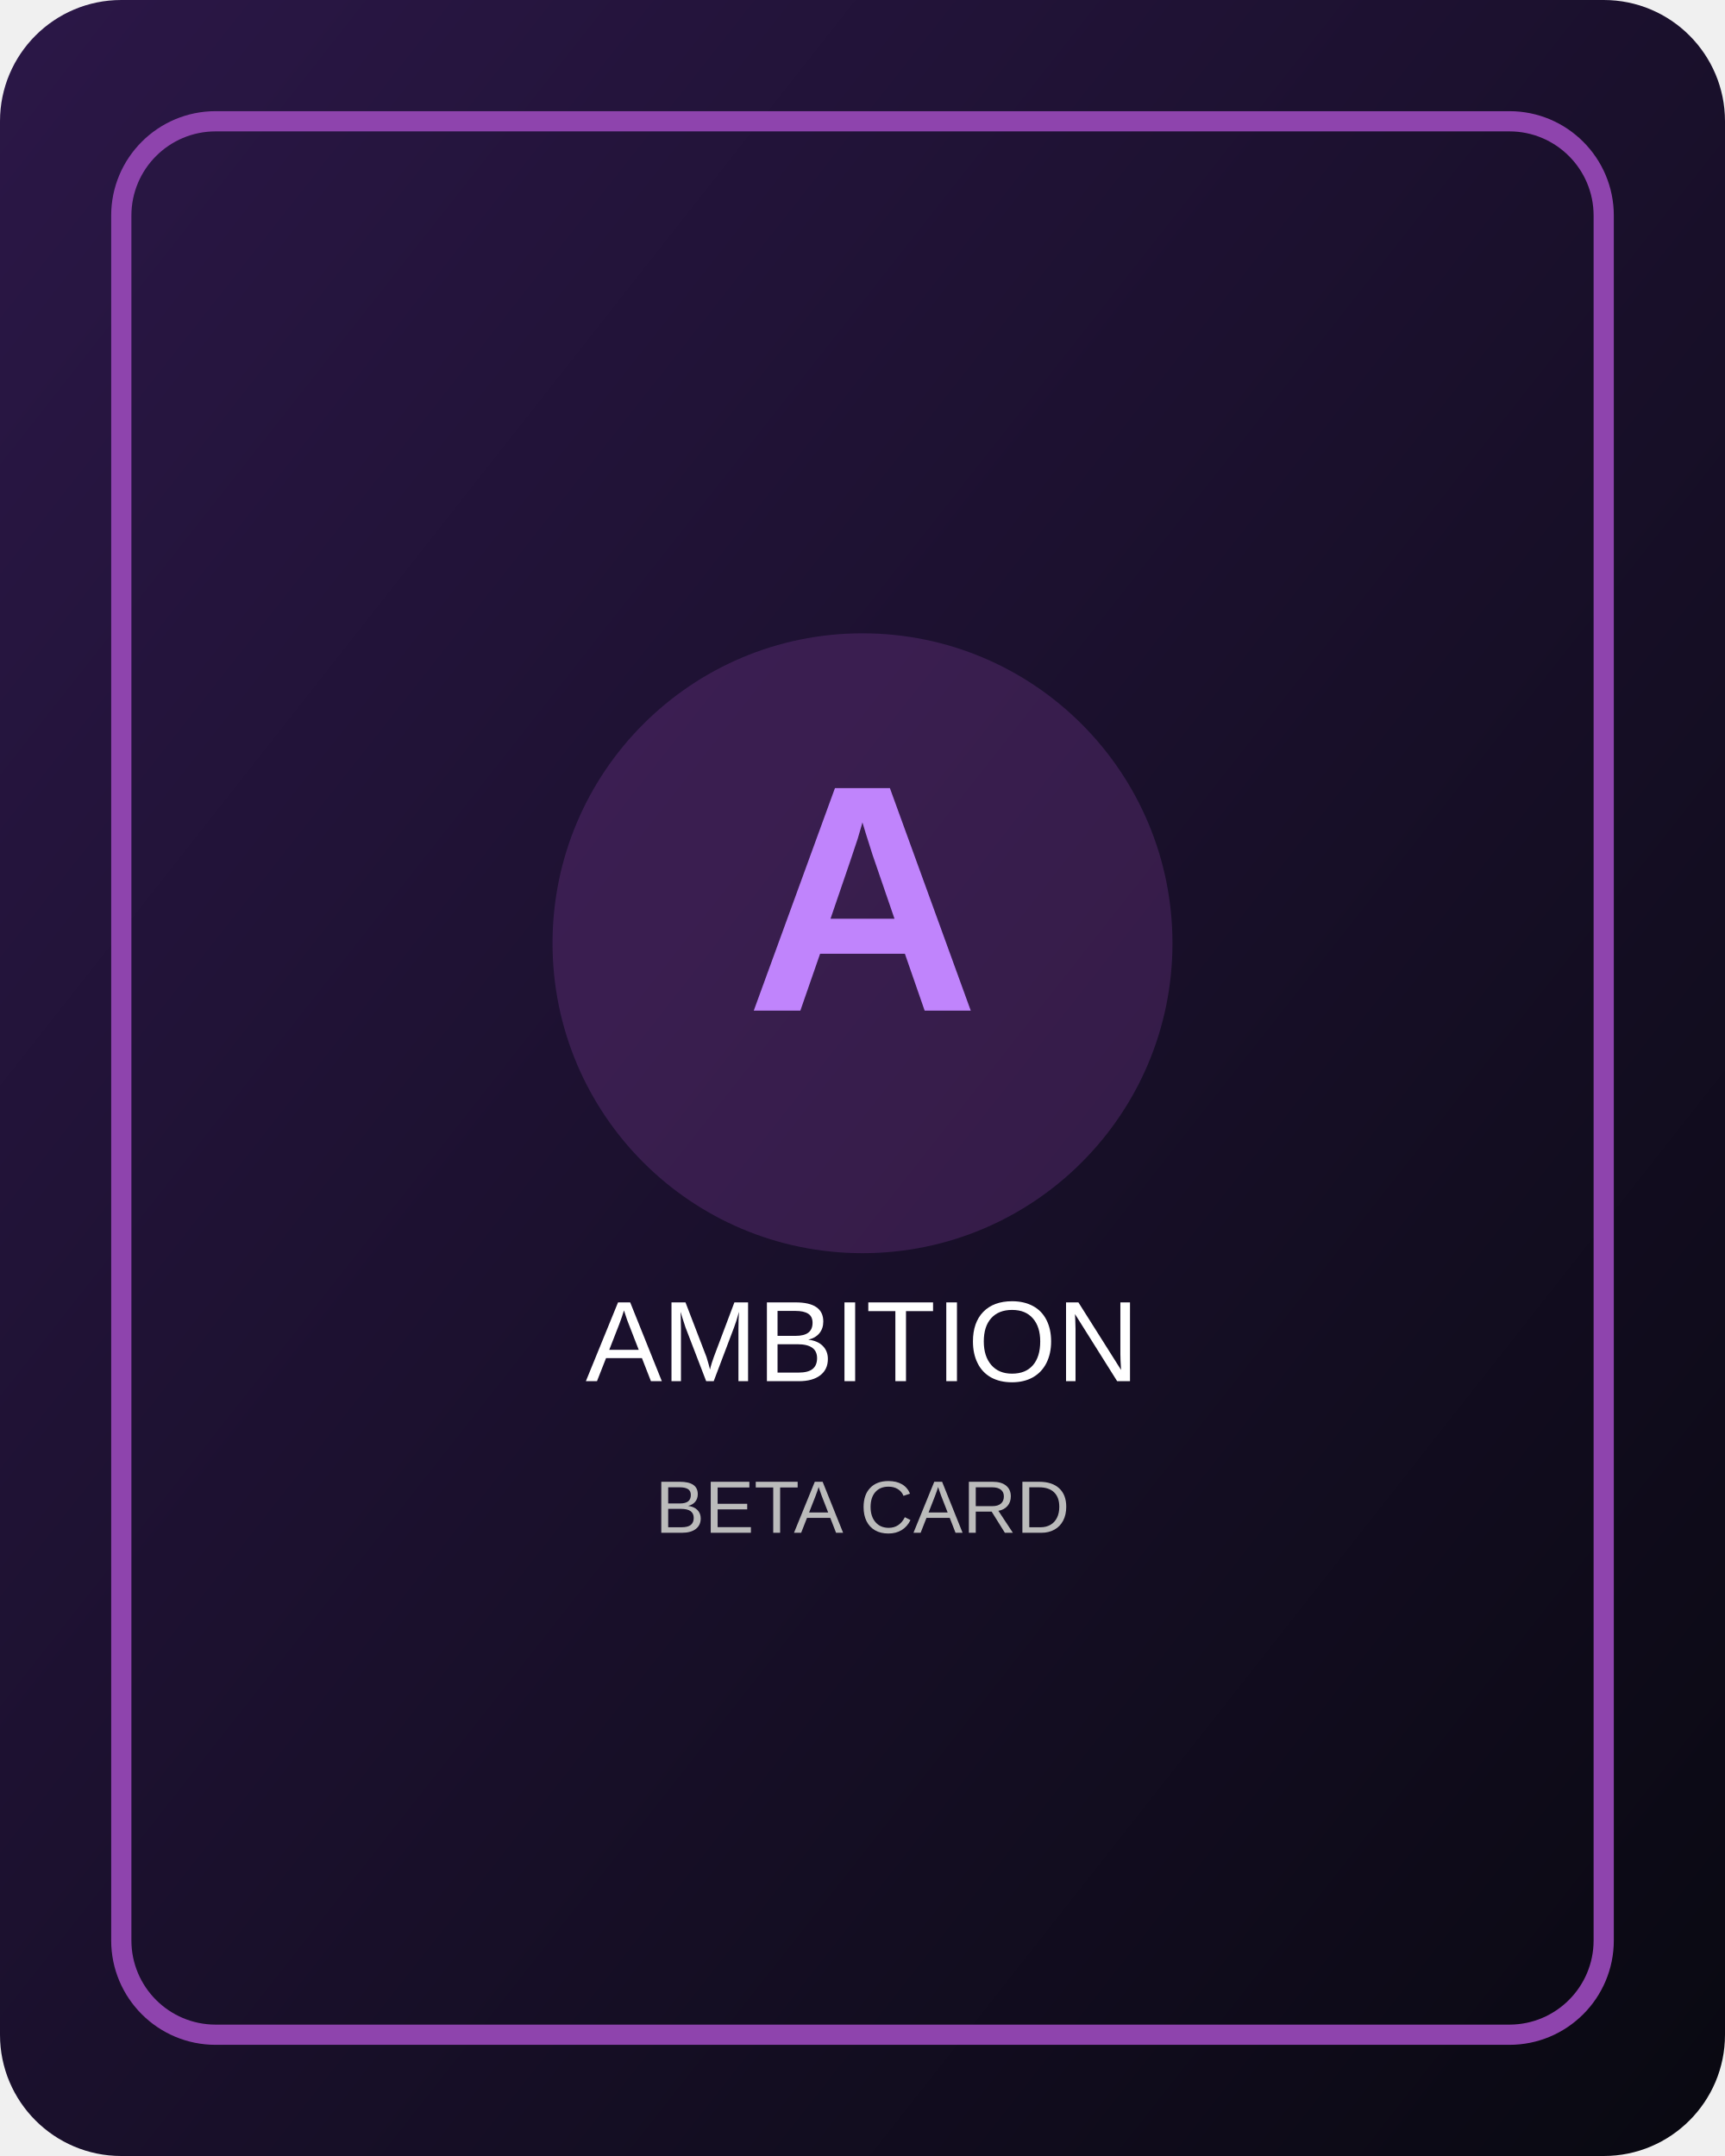
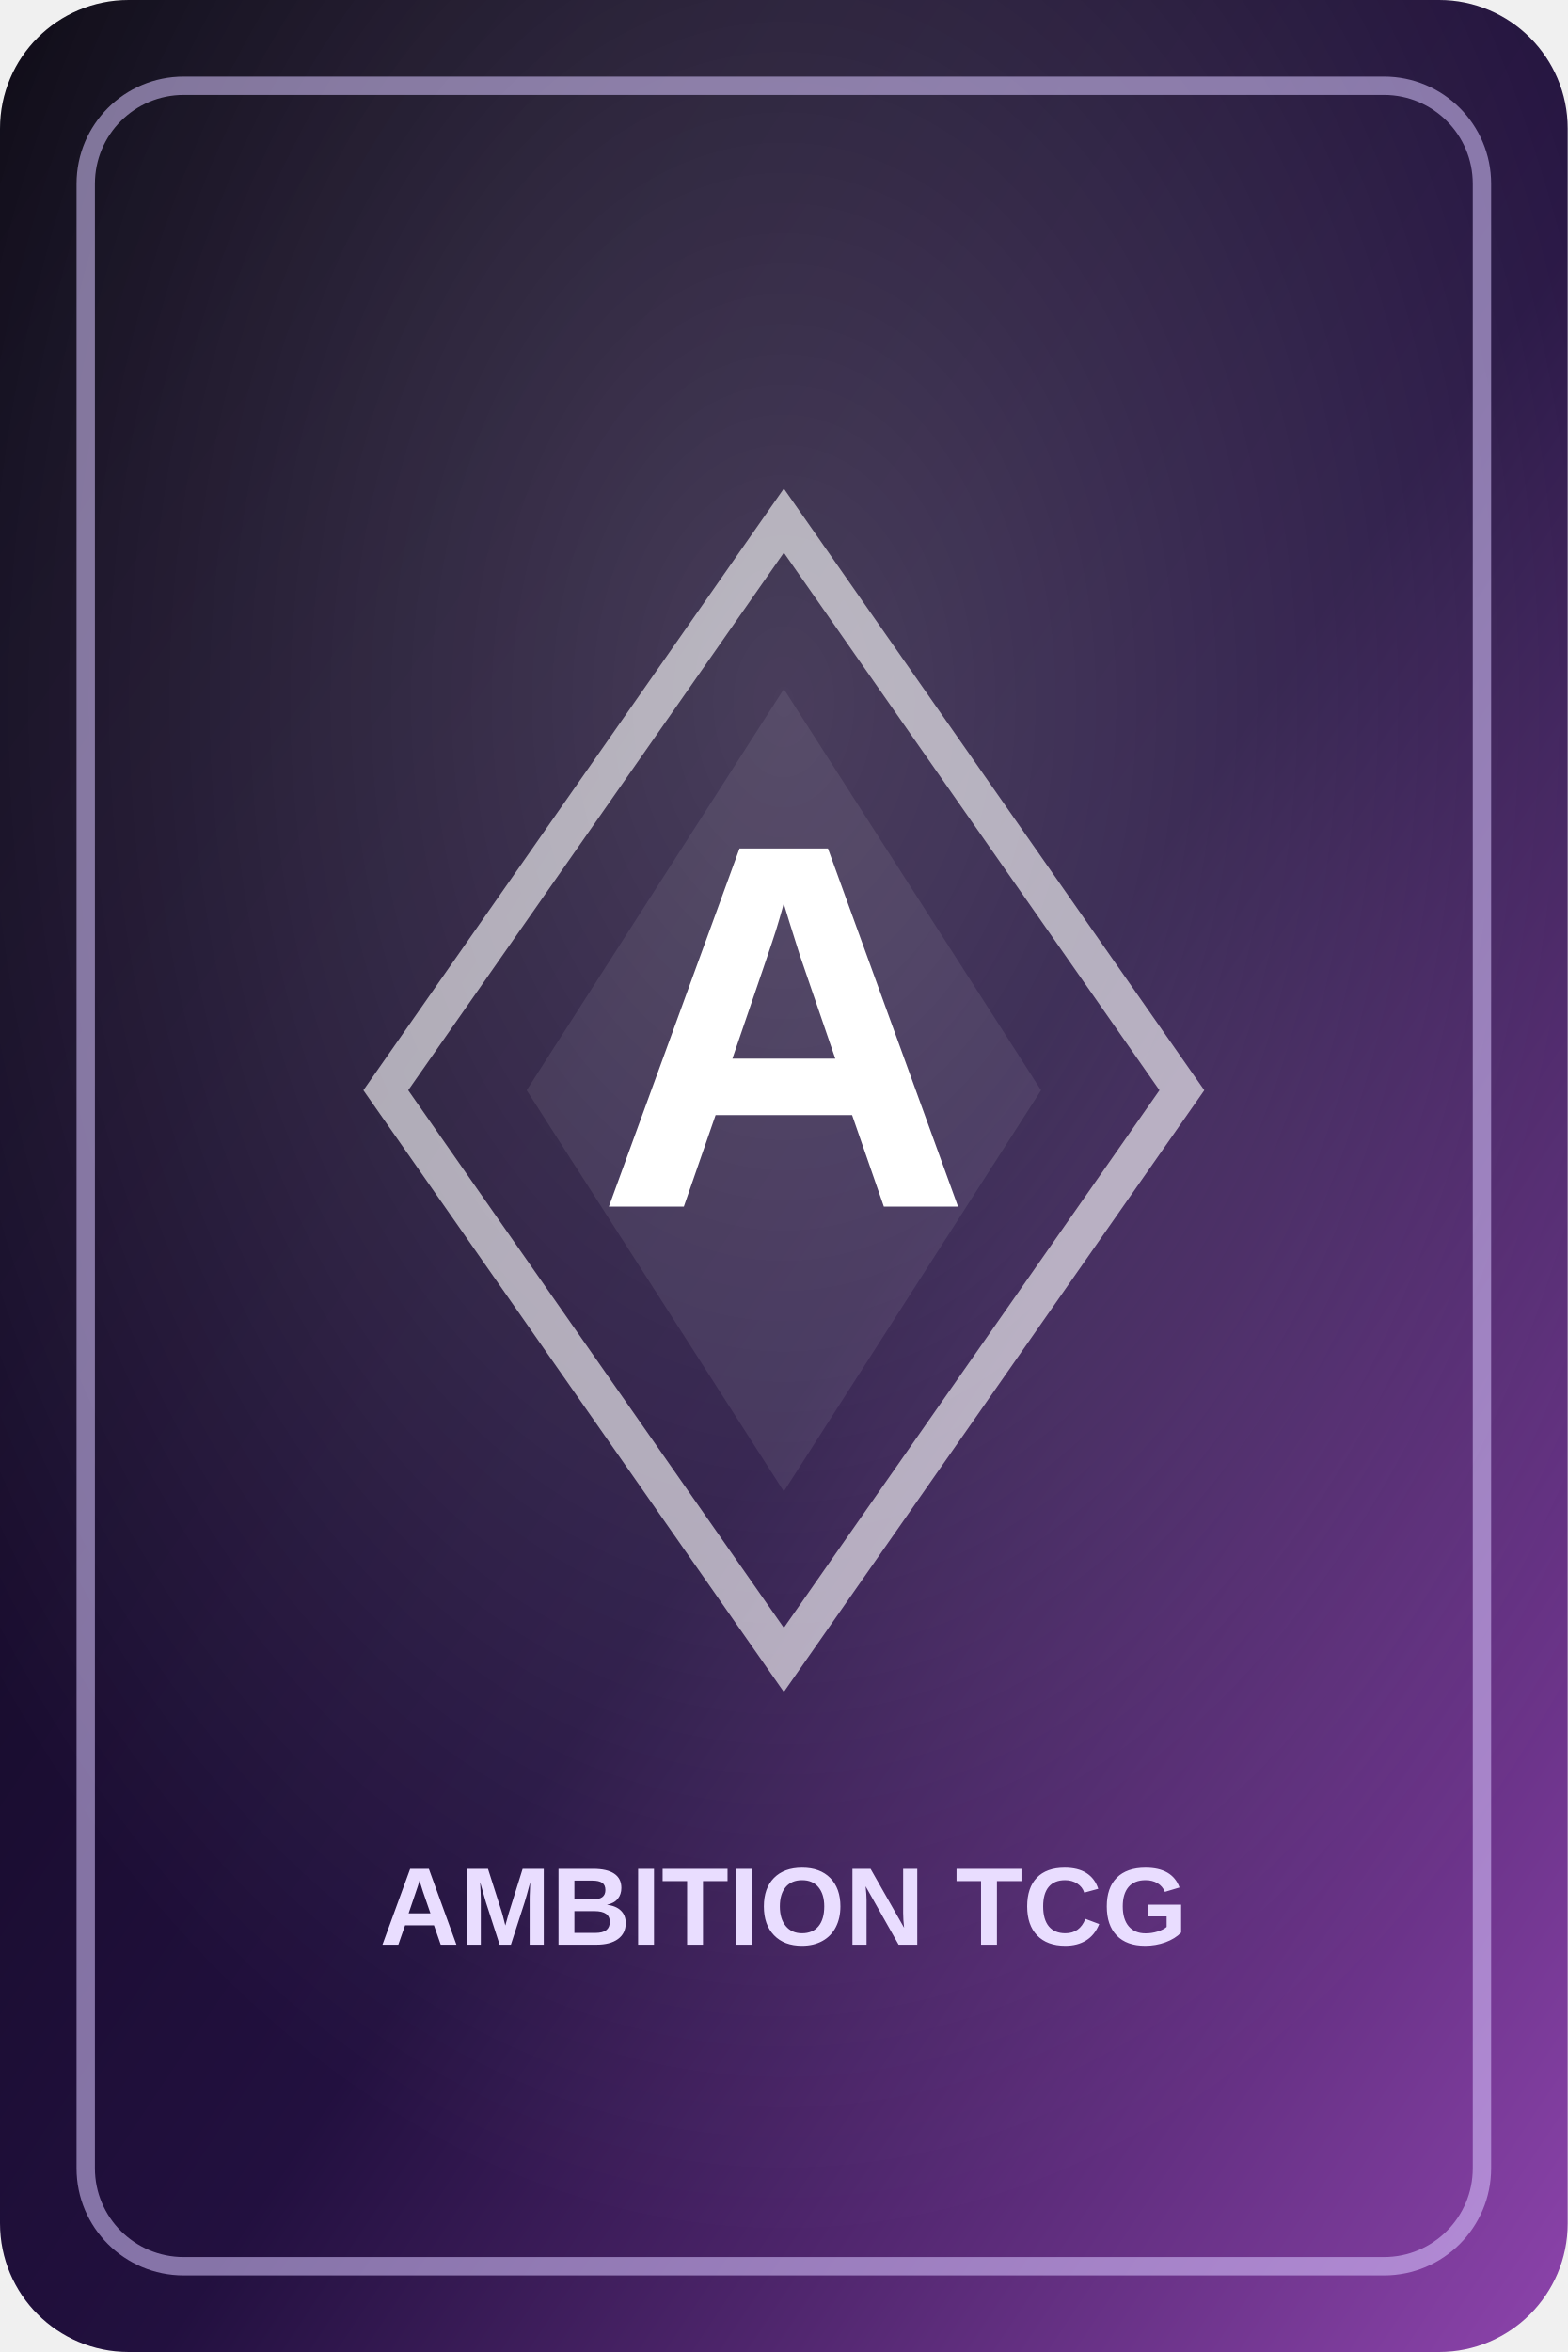
- <svg xmlns="http://www.w3.org/2000/svg" width="512" height="640" viewBox="0 0 512 640">
+ <svg xmlns="http://www.w3.org/2000/svg" width="512" height="768" viewBox="0 0 512 768">
  <defs>
-     <linearGradient id="g" x1="0" y1="0" x2="1" y2="1">
-       <stop offset="0%" stop-color="#2b1747" />
-       <stop offset="100%" stop-color="#090911" />
+     <linearGradient id="cardBg" x1="0" y1="0" x2="1" y2="1">
+       <stop offset="0%" stop-color="#090612" />
+       <stop offset="55%" stop-color="#22103f" />
+       <stop offset="100%" stop-color="#8e44ad" />
    </linearGradient>
+     <radialGradient id="shine" cx="50%" cy="30%" r="65%">
+       <stop offset="0%" stop-color="#ffffff" stop-opacity="0.20" />
+       <stop offset="100%" stop-color="#ffffff" stop-opacity="0" />
+     </radialGradient>
  </defs>
-   <rect width="512" height="640" rx="36" fill="url(#g)" />
-   <rect x="36" y="36" width="440" height="568" rx="28" fill="none" stroke="#8e44ad" stroke-width="6" />
-   <circle cx="256" cy="280" r="92" fill="#8e44ad" opacity="0.25" />
-   <text x="256" y="300" text-anchor="middle" font-family="Arial" font-size="96" fill="#c084fc" font-weight="700">A</text>
-   <text x="256" y="410" text-anchor="middle" font-family="Arial" font-size="34" fill="#ffffff">AMBITION</text>
-   <text x="256" y="455" text-anchor="middle" font-family="Arial" font-size="22" fill="#bbbbbb">BETA CARD</text>
+   <rect width="512" height="768" rx="42" fill="url(#cardBg)" />
+   <rect width="512" height="768" rx="42" fill="url(#shine)" />
+   <rect x="28" y="28" width="456" height="712" rx="32" fill="none" stroke="#d8c7ff" stroke-opacity="0.55" stroke-width="6" />
+   <path d="M256 170 L386 356 L256 542 L126 356 Z" fill="none" stroke="#ffffff" stroke-opacity="0.62" stroke-width="12" />
+   <path d="M256 225 L340 356 L256 487 L172 356 Z" fill="#ffffff" opacity="0.08" />
+   <text x="256" y="394" text-anchor="middle" font-family="Arial, Helvetica, sans-serif" font-size="170" fill="#ffffff" font-weight="900">A</text>
+   <text x="256" y="635" text-anchor="middle" font-family="Arial, Helvetica, sans-serif" font-size="36" fill="#e9ddff" font-weight="900">AMBITION TCG</text>
</svg>
